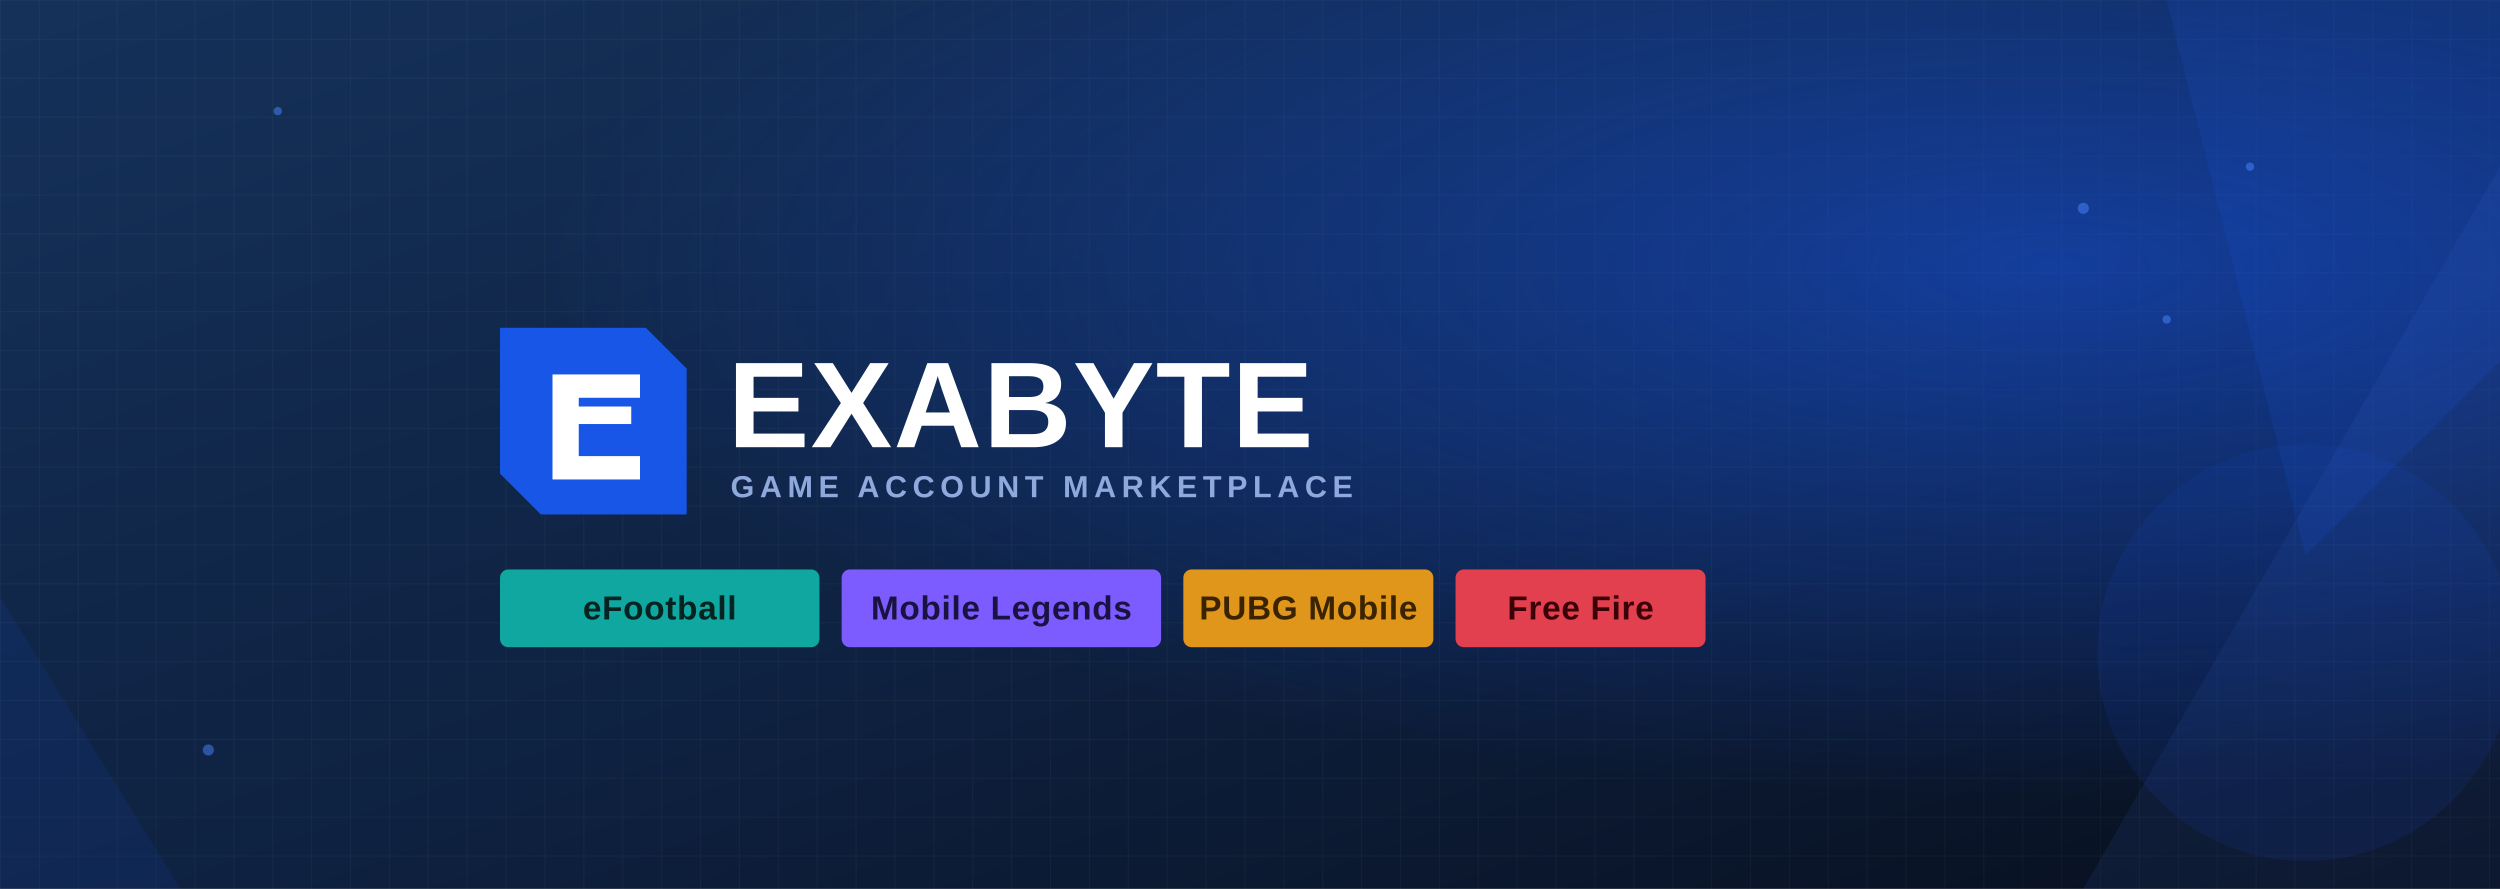
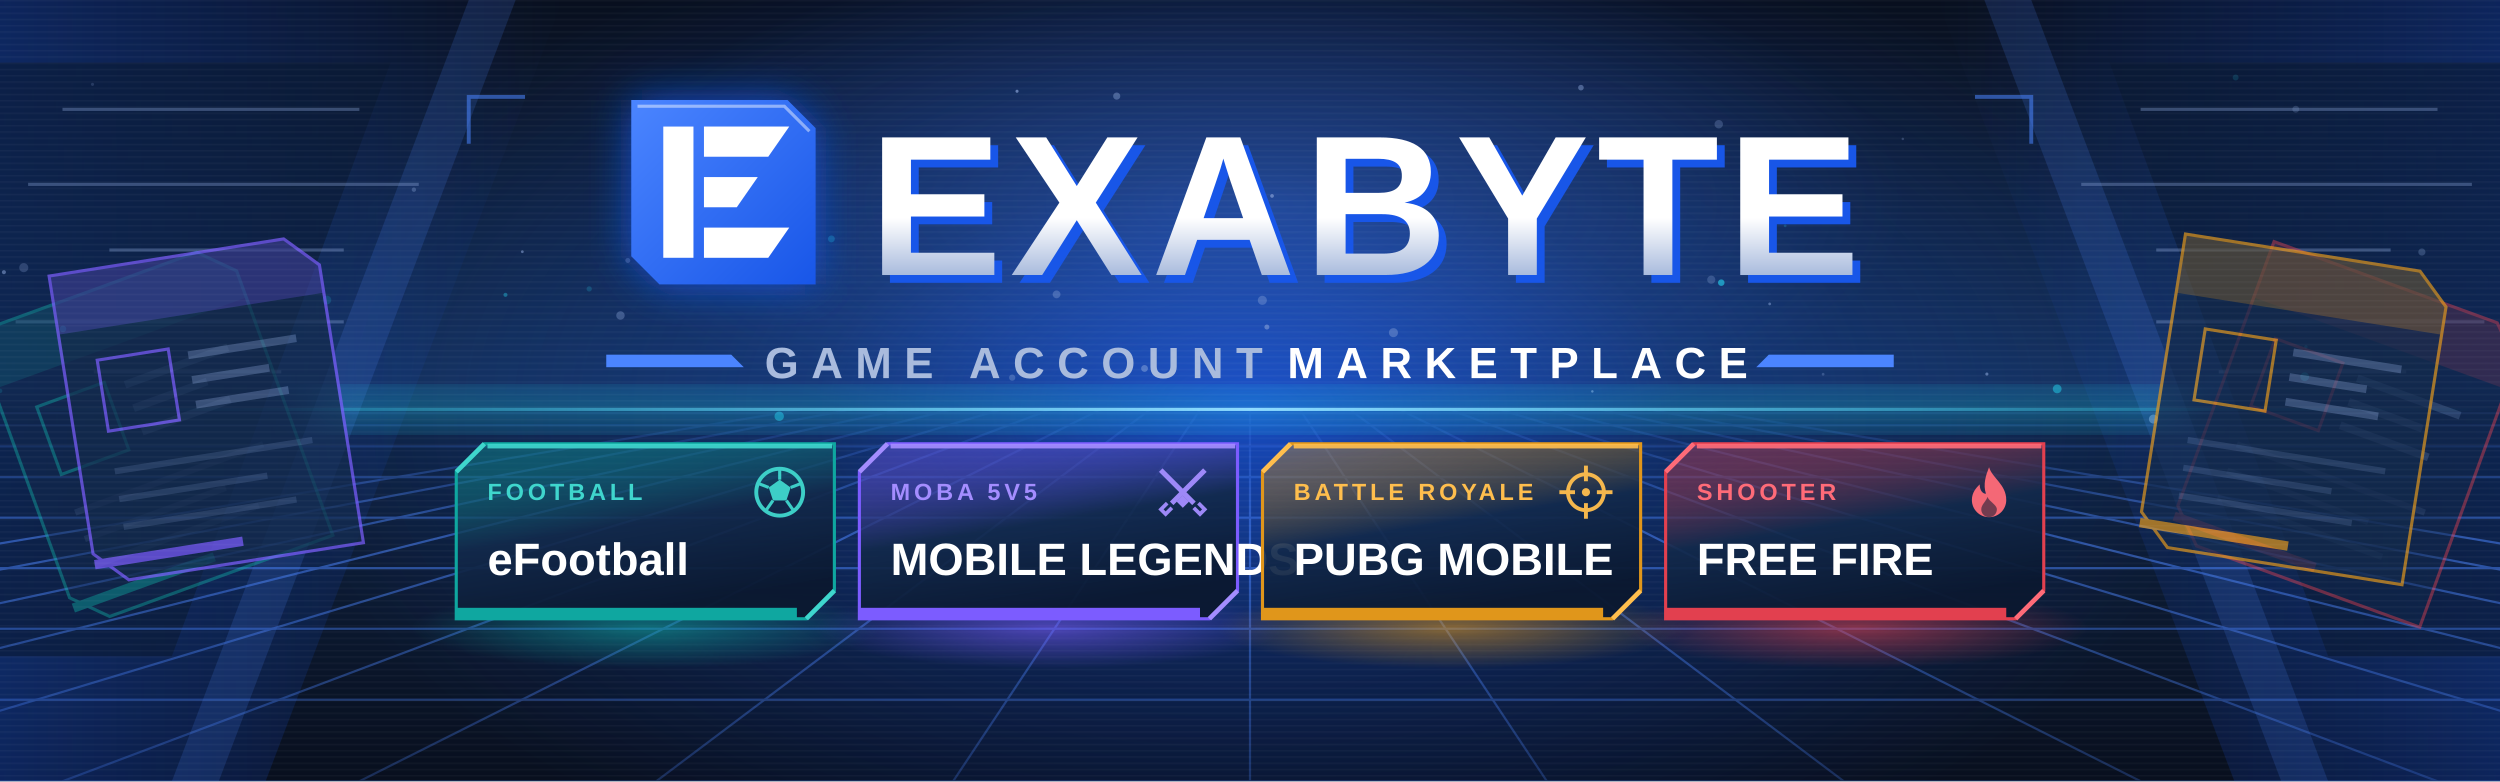
- <svg xmlns="http://www.w3.org/2000/svg" viewBox="0 0 1800 640" role="img" aria-label="EXABYTE game account marketplace">
+ <svg xmlns="http://www.w3.org/2000/svg" viewBox="0 0 1600 500" role="img" aria-label="EXABYTE - game account marketplace for eFootball, Mobile Legends, PUBG Mobile and Free Fire" font-family="Arial, Helvetica, sans-serif">
  <defs>
-     <linearGradient id="bg" x1="0%" y1="0%" x2="100%" y2="100%">
-       <stop offset="0%" stop-color="#15315A" />
-       <stop offset="55%" stop-color="#0E2140" />
-       <stop offset="100%" stop-color="#080F1E" />
-     </linearGradient>
-     <radialGradient id="glow" cx="82%" cy="30%" r="60%">
-       <stop offset="0%" stop-color="#1856E8" stop-opacity=".55" />
-       <stop offset="100%" stop-color="#1856E8" stop-opacity="0" />
-     </radialGradient>
-     <pattern id="grid" width="28" height="28" patternUnits="userSpaceOnUse">
-       <path d="M28 0H0V28" fill="none" stroke="#ffffff" stroke-opacity=".05" />
+     <linearGradient id="b1-sky" x1="0" y1="0" x2="0" y2="1">
+       <stop offset="0" stop-color="#080F1E" />
+       <stop offset=".5" stop-color="#14305A" />
+       <stop offset=".53" stop-color="#0E2344" />
+       <stop offset="1" stop-color="#080F1E" />
+     </linearGradient>
+     <radialGradient id="b1-beam" cx="800" cy="262" r="620" gradientUnits="userSpaceOnUse" gradientTransform="translate(0 262) scale(1 .55) translate(0 -262)">
+       <stop offset="0" stop-color="#1856E8" stop-opacity=".75" />
+       <stop offset=".45" stop-color="#1856E8" stop-opacity=".22" />
+       <stop offset="1" stop-color="#1856E8" stop-opacity="0" />
+     </radialGradient>
+     <radialGradient id="b1-halo" cx="800" cy="130" r="420" gradientUnits="userSpaceOnUse" gradientTransform="translate(0 130) scale(1 .4) translate(0 -130)">
+       <stop offset="0" stop-color="#4B85FF" stop-opacity=".30" />
+       <stop offset="1" stop-color="#4B85FF" stop-opacity="0" />
+     </radialGradient>
+     <linearGradient id="b1-floor-fade" x1="0" y1="262" x2="0" y2="500" gradientUnits="userSpaceOnUse">
+       <stop offset="0" stop-color="#fff" stop-opacity=".1" />
+       <stop offset=".35" stop-color="#fff" stop-opacity=".75" />
+       <stop offset="1" stop-color="#fff" stop-opacity=".35" />
+     </linearGradient>
+     <mask id="b1-floor-mask" maskUnits="userSpaceOnUse" x="0" y="262" width="1600" height="238">
+       <rect x="0" y="262" width="1600" height="238" fill="url(#b1-floor-fade)" />
+     </mask>
+     <linearGradient id="b1-horizon" x1="0" y1="0" x2="1600" y2="0" gradientUnits="userSpaceOnUse">
+       <stop offset="0" stop-color="#22D3EE" stop-opacity="0" />
+       <stop offset=".5" stop-color="#8FDCFF" />
+       <stop offset="1" stop-color="#22D3EE" stop-opacity="0" />
+     </linearGradient>
+     <linearGradient id="b1-panel-l" x1="0" y1="0" x2="1" y2="0">
+       <stop offset="0" stop-color="#1856E8" stop-opacity=".55" />
+       <stop offset="1" stop-color="#1856E8" stop-opacity="0" />
+     </linearGradient>
+     <linearGradient id="b1-panel-r" x1="1" y1="0" x2="0" y2="0">
+       <stop offset="0" stop-color="#1856E8" stop-opacity=".55" />
+       <stop offset="1" stop-color="#1856E8" stop-opacity="0" />
+     </linearGradient>
+     <linearGradient id="b1-tile" x1="0" y1="0" x2="1" y2="1">
+       <stop offset="0" stop-color="#4B85FF" />
+       <stop offset="1" stop-color="#1856E8" />
+     </linearGradient>
+     <linearGradient id="b1-word" x1="0" y1="80" x2="0" y2="176" gradientUnits="userSpaceOnUse">
+       <stop offset="0" stop-color="#FFFFFF" />
+       <stop offset=".62" stop-color="#FFFFFF" />
+       <stop offset="1" stop-color="#A9BBDD" />
+     </linearGradient>
+     <pattern id="b1-scan" width="8" height="4" patternUnits="userSpaceOnUse">
+       <rect width="8" height="1" fill="#FFFFFF" opacity=".035" />
    </pattern>
-     <clipPath id="frame">
-       <rect width="1800" height="640" />
-     </clipPath>
+     <filter id="b1-glow" x="-30%" y="-30%" width="160%" height="160%">
+       <feGaussianBlur stdDeviation="14" />
+     </filter>
+     <linearGradient id="b1-card-ef" x1="0" y1="0" x2="0.35" y2="1">
+       <stop offset="0" stop-color="#0FA7A0" stop-opacity=".34" />
+       <stop offset=".55" stop-color="#12294B" stop-opacity=".92" />
+       <stop offset="1" stop-color="#0A1830" stop-opacity=".96" />
+     </linearGradient>
+     <radialGradient id="b1-pool-ef" cx=".5" cy=".5" r=".5">
+       <stop offset="0" stop-color="#0FA7A0" stop-opacity=".55" />
+       <stop offset="1" stop-color="#0FA7A0" stop-opacity="0" />
+     </radialGradient>
+     <linearGradient id="b1-card-ml" x1="0" y1="0" x2="0.35" y2="1">
+       <stop offset="0" stop-color="#7C5CFF" stop-opacity=".34" />
+       <stop offset=".55" stop-color="#12294B" stop-opacity=".92" />
+       <stop offset="1" stop-color="#0A1830" stop-opacity=".96" />
+     </linearGradient>
+     <radialGradient id="b1-pool-ml" cx=".5" cy=".5" r=".5">
+       <stop offset="0" stop-color="#7C5CFF" stop-opacity=".55" />
+       <stop offset="1" stop-color="#7C5CFF" stop-opacity="0" />
+     </radialGradient>
+     <linearGradient id="b1-card-pg" x1="0" y1="0" x2="0.35" y2="1">
+       <stop offset="0" stop-color="#E0961B" stop-opacity=".34" />
+       <stop offset=".55" stop-color="#12294B" stop-opacity=".92" />
+       <stop offset="1" stop-color="#0A1830" stop-opacity=".96" />
+     </linearGradient>
+     <radialGradient id="b1-pool-pg" cx=".5" cy=".5" r=".5">
+       <stop offset="0" stop-color="#E0961B" stop-opacity=".55" />
+       <stop offset="1" stop-color="#E0961B" stop-opacity="0" />
+     </radialGradient>
+     <linearGradient id="b1-card-ff" x1="0" y1="0" x2="0.35" y2="1">
+       <stop offset="0" stop-color="#E2404F" stop-opacity=".34" />
+       <stop offset=".55" stop-color="#12294B" stop-opacity=".92" />
+       <stop offset="1" stop-color="#0A1830" stop-opacity=".96" />
+     </linearGradient>
+     <radialGradient id="b1-pool-ff" cx=".5" cy=".5" r=".5">
+       <stop offset="0" stop-color="#E2404F" stop-opacity=".55" />
+       <stop offset="1" stop-color="#E2404F" stop-opacity="0" />
+     </radialGradient>
  </defs>
-   <g clip-path="url(#frame)">
-     <rect width="1800" height="640" fill="url(#bg)" />
-     <rect width="1800" height="640" fill="url(#grid)" />
-     <rect width="1800" height="640" fill="url(#glow)" />
-     <polygon points="1560,0 1800,0 1800,260 1660,400" fill="#1856E8" opacity=".14" />
-     <polygon points="1800,120 1800,640 1500,640" fill="#4B85FF" opacity=".08" />
-     <circle cx="1660" cy="470" r="150" fill="#1856E8" opacity=".10" />
-     <polygon points="0,640 0,430 130,640" fill="#1856E8" opacity=".10" />
-     <g opacity=".5">
-       <circle cx="1500" cy="150" r="4" fill="#4B85FF" />
-       <circle cx="1560" cy="230" r="3" fill="#4B85FF" />
-       <circle cx="1620" cy="120" r="3" fill="#4B85FF" />
-       <circle cx="200" cy="80" r="3" fill="#4B85FF" />
-       <circle cx="150" cy="540" r="4" fill="#4B85FF" />
-     </g>
-     <g transform="translate(360,236) scale(2.1)">
-       <polygon points="0,0 50,0 64,14 64,64 14,64 0,50" fill="#1856E8" />
-       <path d="M18,16H48V24H27V27H45V33H27V44H48V52H18Z" fill="#ffffff" />
-     </g>
-     <text x="524" y="322" font-family="Arial, Helvetica, sans-serif" font-weight="700" font-size="88" letter-spacing="1" fill="#ffffff">EXABYTE</text>
-     <text x="526" y="358" font-family="Arial, Helvetica, sans-serif" font-weight="600" font-size="22" letter-spacing="4" fill="#8FA9DC">GAME ACCOUNT MARKETPLACE</text>
-     <g font-family="Arial, Helvetica, sans-serif" font-weight="700" font-size="24" letter-spacing=".5">
-       <g transform="translate(360,410)">
-         <rect width="230" height="56" rx="6" fill="#0FA7A0" />
-         <text x="115" y="36" text-anchor="middle" fill="#052421">eFootball</text>
+   <rect width="1600" height="500" fill="url(#b1-sky)" />
+   <rect width="1600" height="500" fill="url(#b1-beam)" />
+   <rect width="1600" height="500" fill="url(#b1-halo)" />
+   <g>
+     <path d="M0 0H360L170 500H0Z" fill="url(#b1-panel-l)" opacity=".55" />
+     <path d="M0 40H250L110 420H0Z" fill="#0A1830" opacity=".55" />
+     <path d="M300 0H330L140 500H110Z" fill="#4B85FF" opacity=".16" />
+     <path d="M1600 0H1240L1430 500H1600Z" fill="url(#b1-panel-r)" opacity=".55" />
+     <path d="M1600 40H1350L1490 420H1600Z" fill="#0A1830" opacity=".55" />
+     <path d="M1300 0H1270L1460 500H1490Z" fill="#4B85FF" opacity=".16" />
+   </g>
+   <g stroke="#8FA9DC" stroke-width="2" opacity=".35">
+     <path d="M40 70h190" />
+     <path d="M1560 70h-190" />
+     <path d="M18 118h250" />
+     <path d="M1582 118h-250" />
+     <path d="M70 160h150" />
+     <path d="M1530 160h-150" />
+     <path d="M10 206h210" />
+     <path d="M1590 206h-210" />
+     <path d="M60 238h120" />
+     <path d="M1540 238h-120" />
+   </g>
+   <g>
+     <circle cx="0.1" cy="250.2" r="1.4" fill="#22D3EE" opacity="0.26" />
+     <circle cx="852.3" cy="102.3" r="2.5" fill="#8FA9DC" opacity="0.53" />
+     <circle cx="1095.2" cy="179" r="2.6" fill="#8FA9DC" opacity="0.27" />
+     <circle cx="1132.6" cy="194.5" r="0.9" fill="#8FA9DC" opacity="0.49" />
+     <circle cx="1475.8" cy="221.9" r="1.1" fill="#22D3EE" opacity="0.41" />
+     <circle cx="1101.6" cy="180.9" r="2.1" fill="#22D3EE" opacity="0.61" />
+     <circle cx="595.6" cy="103.8" r="2.6" fill="#8FA9DC" opacity="0.32" />
+     <circle cx="476.2" cy="127.1" r="1.4" fill="#8FA9DC" opacity="0.62" />
+     <circle cx="1166.8" cy="239.5" r="0.9" fill="#8FA9DC" opacity="0.29" />
+     <circle cx="814.1" cy="125.4" r="1.2" fill="#8FA9DC" opacity="0.6" />
+     <circle cx="584.7" cy="106" r="2.3" fill="#8FA9DC" opacity="0.61" />
+     <circle cx="264.9" cy="121.4" r="1.4" fill="#8FA9DC" opacity="0.33" />
+     <circle cx="532.1" cy="152.9" r="2.2" fill="#22D3EE" opacity="0.27" />
+     <circle cx="732.5" cy="235.8" r="2.2" fill="#8FA9DC" opacity="0.47" />
+     <circle cx="807.9" cy="192.2" r="2.9" fill="#8FA9DC" opacity="0.35" />
+     <circle cx="401.8" cy="166.7" r="1.6" fill="#8FA9DC" opacity="0.32" />
+     <circle cx="1271.6" cy="239.4" r="1" fill="#8FA9DC" opacity="0.56" />
+     <circle cx="650.9" cy="58.4" r="1" fill="#8FA9DC" opacity="0.65" />
+     <circle cx="1011.8" cy="56.1" r="1.8" fill="#8FA9DC" opacity="0.45" />
+     <circle cx="1475" cy="241.1" r="2.8" fill="#22D3EE" opacity="0.59" />
+     <circle cx="1217.8" cy="88.9" r="0.8" fill="#8FA9DC" opacity="0.27" />
+     <circle cx="2.5" cy="174.2" r="1.3" fill="#8FA9DC" opacity="0.52" />
+     <circle cx="1100" cy="79.5" r="2.7" fill="#8FA9DC" opacity="0.27" />
+     <circle cx="1430.8" cy="49.6" r="1.9" fill="#22D3EE" opacity="0.15" />
+     <circle cx="1019.1" cy="250.5" r="0.8" fill="#8FA9DC" opacity="0.6" />
+     <circle cx="1550" cy="161.3" r="2.3" fill="#8FA9DC" opacity="0.28" />
+     <circle cx="334.3" cy="161.1" r="0.9" fill="#8FA9DC" opacity="0.53" />
+     <circle cx="1142.5" cy="144.5" r="0.9" fill="#22D3EE" opacity="0.21" />
+     <circle cx="209.2" cy="192" r="2.8" fill="#22D3EE" opacity="0.17" />
+     <circle cx="1378.2" cy="268.2" r="2.9" fill="#8FA9DC" opacity="0.53" />
+     <circle cx="397.1" cy="201.9" r="2.7" fill="#8FA9DC" opacity="0.35" />
+     <circle cx="647.8" cy="241.7" r="2" fill="#8FA9DC" opacity="0.33" />
+     <circle cx="1175.8" cy="103.8" r="2.4" fill="#8FA9DC" opacity="0.36" />
+     <circle cx="498.7" cy="266.4" r="3" fill="#22D3EE" opacity="0.47" />
+     <circle cx="1469.3" cy="69.9" r="2.2" fill="#8FA9DC" opacity="0.22" />
+     <circle cx="891.8" cy="212.9" r="2.9" fill="#8FA9DC" opacity="0.39" />
+     <circle cx="714.7" cy="61.5" r="2.3" fill="#8FA9DC" opacity="0.41" />
+     <circle cx="810.8" cy="209.3" r="1.6" fill="#8FA9DC" opacity="0.53" />
+     <circle cx="478.1" cy="155.4" r="1.2" fill="#8FA9DC" opacity="0.51" />
+     <circle cx="377.1" cy="184.9" r="1.7" fill="#22D3EE" opacity="0.19" />
+     <circle cx="1316.6" cy="248.9" r="2.8" fill="#22D3EE" opacity="0.49" />
+     <circle cx="40.3" cy="210.5" r="2.1" fill="#22D3EE" opacity="0.51" />
+     <circle cx="59.2" cy="54" r="1" fill="#8FA9DC" opacity="0.2" />
+     <circle cx="15.2" cy="171.3" r="2.9" fill="#8FA9DC" opacity="0.25" />
+     <circle cx="323.5" cy="188.7" r="1.3" fill="#22D3EE" opacity="0.38" />
+     <circle cx="676.2" cy="188.4" r="2.5" fill="#8FA9DC" opacity="0.35" />
+   </g>
+   <g stroke="#4B85FF" stroke-width="1.4" mask="url(#b1-floor-mask)" opacity=".7">
+     <line x1="513" y1="262" x2="-910" y2="500" />
+     <line x1="544.9" y1="262" x2="-720" y2="500" />
+     <line x1="576.8" y1="262" x2="-530" y2="500" />
+     <line x1="608.7" y1="262" x2="-340" y2="500" />
+     <line x1="640.6" y1="262" x2="-150" y2="500" />
+     <line x1="672.4" y1="262" x2="40" y2="500" />
+     <line x1="704.3" y1="262" x2="230" y2="500" />
+     <line x1="736.2" y1="262" x2="420" y2="500" />
+     <line x1="768.1" y1="262" x2="610" y2="500" />
+     <line x1="800" y1="262" x2="800" y2="500" />
+     <line x1="831.9" y1="262" x2="990" y2="500" />
+     <line x1="863.8" y1="262" x2="1180" y2="500" />
+     <line x1="895.7" y1="262" x2="1370" y2="500" />
+     <line x1="927.6" y1="262" x2="1560" y2="500" />
+     <line x1="959.4" y1="262" x2="1750" y2="500" />
+     <line x1="991.3" y1="262" x2="1940" y2="500" />
+     <line x1="1023.2" y1="262" x2="2130" y2="500" />
+     <line x1="1055.1" y1="262" x2="2320" y2="500" />
+     <line x1="1087" y1="262" x2="2510" y2="500" />
+     <line x1="0" y1="264.4" x2="1600" y2="264.4" />
+     <line x1="0" y1="272.1" x2="1600" y2="272.1" />
+     <line x1="0" y1="285.7" x2="1600" y2="285.7" />
+     <line x1="0" y1="305.4" x2="1600" y2="305.4" />
+     <line x1="0" y1="331.3" x2="1600" y2="331.3" />
+     <line x1="0" y1="363.6" x2="1600" y2="363.6" />
+     <line x1="0" y1="402.4" x2="1600" y2="402.4" />
+     <line x1="0" y1="447.8" x2="1600" y2="447.8" />
+     <line x1="0" y1="500" x2="1600" y2="500" />
+   </g>
+   <rect x="200" y="252" width="1200" height="20" fill="#22D3EE" opacity=".45" filter="url(#b1-glow)" />
+   <rect x="0" y="261" width="1600" height="2" fill="url(#b1-horizon)" />
+   <g transform="translate(126 262)">
+     <g transform="translate(-28 16) rotate(-20)" opacity="0.45">
+       <path d="M-66 -100H66L86 -80V100H-66L-86 80V-100Z" transform="translate(0 0)" fill="#12294B" stroke="#0FA7A0" stroke-width="2" />
+       <path d="M-86 -100H66L86 -80V-62H-86Z" fill="#0FA7A0" opacity=".35" />
+       <rect x="-64" y="-42" width="46" height="46" fill="none" stroke="#0FA7A0" stroke-width="2" />
+       <path d="M-6 -36h70M-6 -20h50M-6 -4h60" stroke="#8FA9DC" stroke-width="5" opacity=".45" />
+       <path d="M-64 30h128M-64 48h96M-64 66h112" stroke="#8FA9DC" stroke-width="4" opacity=".25" />
+       <rect x="-86" y="84" width="96" height="6" fill="#0FA7A0" />
+     </g>
+     <g transform="translate(6 0) rotate(-9)" opacity="0.7">
+       <path d="M-66 -100H66L86 -80V100H-66L-86 80V-100Z" transform="translate(0 0)" fill="#12294B" stroke="#7C5CFF" stroke-width="2" />
+       <path d="M-86 -100H66L86 -80V-62H-86Z" fill="#7C5CFF" opacity=".35" />
+       <rect x="-64" y="-42" width="46" height="46" fill="none" stroke="#7C5CFF" stroke-width="2" />
+       <path d="M-6 -36h70M-6 -20h50M-6 -4h60" stroke="#8FA9DC" stroke-width="5" opacity=".45" />
+       <path d="M-64 30h128M-64 48h96M-64 66h112" stroke="#8FA9DC" stroke-width="4" opacity=".25" />
+       <rect x="-86" y="84" width="96" height="6" fill="#7C5CFF" />
+     </g>
+   </g>
+   <g transform="translate(1474 262)">
+     <g transform="translate(28 16) rotate(20)" opacity="0.45">
+       <path d="M-66 -100H66L86 -80V100H-66L-86 80V-100Z" transform="translate(0 0)" fill="#12294B" stroke="#E2404F" stroke-width="2" />
+       <path d="M-86 -100H66L86 -80V-62H-86Z" fill="#E2404F" opacity=".35" />
+       <rect x="-64" y="-42" width="46" height="46" fill="none" stroke="#E2404F" stroke-width="2" />
+       <path d="M-6 -36h70M-6 -20h50M-6 -4h60" stroke="#8FA9DC" stroke-width="5" opacity=".45" />
+       <path d="M-64 30h128M-64 48h96M-64 66h112" stroke="#8FA9DC" stroke-width="4" opacity=".25" />
+       <rect x="-86" y="84" width="96" height="6" fill="#E2404F" />
+     </g>
+     <g transform="translate(-6 0) rotate(9)" opacity="0.7">
+       <path d="M-66 -100H66L86 -80V100H-66L-86 80V-100Z" transform="translate(0 0)" fill="#12294B" stroke="#E0961B" stroke-width="2" />
+       <path d="M-86 -100H66L86 -80V-62H-86Z" fill="#E0961B" opacity=".35" />
+       <rect x="-64" y="-42" width="46" height="46" fill="none" stroke="#E0961B" stroke-width="2" />
+       <path d="M-6 -36h70M-6 -20h50M-6 -4h60" stroke="#8FA9DC" stroke-width="5" opacity=".45" />
+       <path d="M-64 30h128M-64 48h96M-64 66h112" stroke="#8FA9DC" stroke-width="4" opacity=".25" />
+       <rect x="-86" y="84" width="96" height="6" fill="#E0961B" />
+     </g>
+   </g>
+   <rect width="1600" height="500" fill="url(#b1-scan)" />
+   <g fill="none" stroke="#4B85FF" stroke-width="2.5" opacity=".55">
+     <path d="M300 92V62H336" />
+     <path d="M1300 92V62H1264" />
+   </g>
+   <g transform="translate(404 64)">
+     <path d="M0 0H100L118 18V118H18L0 100Z" fill="#1856E8" opacity=".8" filter="url(#b1-glow)" />
+     <path d="M0 0H100L118 18V118H18L0 100Z" fill="url(#b1-tile)" />
+     <path d="M4 4H98L114 20" fill="none" stroke="#FFFFFF" stroke-width="2" opacity=".45" />
+     <g transform="translate(20.5 17) scale(.97)" fill="#FFFFFF">
+       <path d="M0 0h19.91v86.58H0Z" />
+       <path d="M26.84 0h56.28L69.26 19.91H26.84Z" />
+       <path d="M26.84 33.33h35.5L48.49 53.25H26.84Z" />
+       <path d="M26.84 66.67h56.28L69.26 86.58H26.84Z" />
+     </g>
+   </g>
+   <text x="556" y="176" font-size="128" font-weight="700" letter-spacing="5" fill="#1856E8" transform="translate(5 5)">EXABYTE</text>
+   <text x="556" y="176" font-size="128" font-weight="700" letter-spacing="5" fill="url(#b1-word)">EXABYTE</text>
+   <g>
+     <path d="M388 227H468L476 235H388Z" fill="#4B85FF" />
+     <path d="M1212 227H1132L1124 235H1212Z" fill="#4B85FF" />
+     <text x="804" y="242" font-size="28" font-weight="700" letter-spacing="8" text-anchor="middle" fill="#A9BBDD">GAME ACCOUNT <tspan fill="#FFFFFF">MARKETPLACE</tspan>
+     </text>
+   </g>
+   <g>
+     <ellipse cx="413" cy="402" rx="150.04" ry="26" fill="url(#b1-pool-ef)" />
+     <g transform="translate(292 284)">
+       <path d="M18 0H242V94L224 112H0V18Z" fill="url(#b1-card-ef)" stroke="#0FA7A0" stroke-width="2" />
+       <path d="M20 1.5H240.5" stroke="#3FD6CD" stroke-width="3" opacity=".9" />
+       <path d="M0 18L18 0" stroke="#3FD6CD" stroke-width="3" />
+       <path d="M242 94L224 112" stroke="#3FD6CD" stroke-width="3" />
+       <rect x="0" y="105" width="218" height="7" fill="#0FA7A0" />
+       <text x="20" y="36" font-size="15" font-weight="700" letter-spacing="2.5" fill="#3FD6CD">FOOTBALL</text>
+       <g transform="translate(190 14)" fill="#3FD6CD" stroke="#3FD6CD" opacity=".95">
+         <circle cx="17" cy="17" r="15" fill="none" stroke-width="2.5" />
+         <path d="M17 9l7 5-2.7 8.3h-8.6L10 14Z" stroke="none" />
+         <path d="M17 9V2M24 14l6.5-2.5M21.3 22.3l4.2 6M12.7 22.3l-4.2 6M10 14l-6.5-2.5" fill="none" stroke-width="2" />
      </g>
-       <g transform="translate(606,410)">
-         <rect width="230" height="56" rx="6" fill="#7C5CFF" />
-         <text x="115" y="36" text-anchor="middle" fill="#1A1240">Mobile Legends</text>
+       <text x="20" y="84" font-size="29" font-weight="700" fill="#FFFFFF">eFootball</text>
+     </g>
+     <ellipse cx="671" cy="402" rx="150.04" ry="26" fill="url(#b1-pool-ml)" />
+     <g transform="translate(550 284)">
+       <path d="M18 0H242V94L224 112H0V18Z" fill="url(#b1-card-ml)" stroke="#7C5CFF" stroke-width="2" />
+       <path d="M20 1.5H240.5" stroke="#A48DFF" stroke-width="3" opacity=".9" />
+       <path d="M0 18L18 0" stroke="#A48DFF" stroke-width="3" />
+       <path d="M242 94L224 112" stroke="#A48DFF" stroke-width="3" />
+       <rect x="0" y="105" width="218" height="7" fill="#7C5CFF" />
+       <text x="20" y="36" font-size="15" font-weight="700" letter-spacing="2.5" fill="#A48DFF">MOBA 5V5</text>
+       <g transform="translate(190 14)" fill="#A48DFF" stroke="#A48DFF" opacity=".95">
+         <path d="M4 4l19 19M30 4L11 23" fill="none" stroke-width="3.2" stroke-linecap="square" />
+         <path d="M17 19l-4 4 4 4 4-4Z" stroke="none" />
+         <path d="M7 24l-4 4 3 3 4-4M27 24l4 4-3 3-4-4" fill="none" stroke-width="2.4" />
      </g>
-       <g transform="translate(852,410)">
-         <rect width="180" height="56" rx="6" fill="#E0961B" />
-         <text x="90" y="36" text-anchor="middle" fill="#3A2400">PUBG Mobile</text>
+       <text x="20" y="84" font-size="29" font-weight="700" fill="#FFFFFF" textLength="206" lengthAdjust="spacingAndGlyphs">MOBILE LEGENDS</text>
+     </g>
+     <ellipse cx="929" cy="402" rx="150.04" ry="26" fill="url(#b1-pool-pg)" />
+     <g transform="translate(808 284)">
+       <path d="M18 0H242V94L224 112H0V18Z" fill="url(#b1-card-pg)" stroke="#E0961B" stroke-width="2" />
+       <path d="M20 1.5H240.5" stroke="#FFBE4D" stroke-width="3" opacity=".9" />
+       <path d="M0 18L18 0" stroke="#FFBE4D" stroke-width="3" />
+       <path d="M242 94L224 112" stroke="#FFBE4D" stroke-width="3" />
+       <rect x="0" y="105" width="218" height="7" fill="#E0961B" />
+       <text x="20" y="36" font-size="15" font-weight="700" letter-spacing="2.5" fill="#FFBE4D">BATTLE ROYALE</text>
+       <g transform="translate(190 14)" fill="#FFBE4D" stroke="#FFBE4D" opacity=".95">
+         <circle cx="17" cy="17" r="11.5" fill="none" stroke-width="2.5" />
+         <path d="M17 0v10M17 24v10M0 17h10M24 17h10" fill="none" stroke-width="2.5" />
+         <circle cx="17" cy="17" r="2.6" stroke="none" />
      </g>
-       <g transform="translate(1048,410)">
-         <rect width="180" height="56" rx="6" fill="#E2404F" />
-         <text x="90" y="36" text-anchor="middle" fill="#3A0207">Free Fire</text>
+       <text x="20" y="84" font-size="29" font-weight="700" fill="#FFFFFF">PUBG MOBILE</text>
+     </g>
+     <ellipse cx="1187" cy="402" rx="150.04" ry="26" fill="url(#b1-pool-ff)" />
+     <g transform="translate(1066 284)">
+       <path d="M18 0H242V94L224 112H0V18Z" fill="url(#b1-card-ff)" stroke="#E2404F" stroke-width="2" />
+       <path d="M20 1.5H240.5" stroke="#FF6B78" stroke-width="3" opacity=".9" />
+       <path d="M0 18L18 0" stroke="#FF6B78" stroke-width="3" />
+       <path d="M242 94L224 112" stroke="#FF6B78" stroke-width="3" />
+       <rect x="0" y="105" width="218" height="7" fill="#E2404F" />
+       <text x="20" y="36" font-size="15" font-weight="700" letter-spacing="2.5" fill="#FF6B78">SHOOTER</text>
+       <g transform="translate(190 14)" fill="#FF6B78" stroke="#FF6B78" opacity=".95">
+         <path d="M17 1c2 7 11 11 11 21a11 11 0 0 1-22 0c0-5 3-8 5-10 0 4 2 6 4 6-2-6 0-12 2-17Z" stroke="none" />
+         <path d="M17 33a5 5 0 0 1-5-5c0-3 3-5 4-8 1 3 6 5 6 8a5 5 0 0 1-5 5Z" fill="#0A1830" stroke="none" opacity=".55" />
      </g>
+       <text x="20" y="84" font-size="29" font-weight="700" fill="#FFFFFF">FREE FIRE</text>
    </g>
  </g>
</svg>
